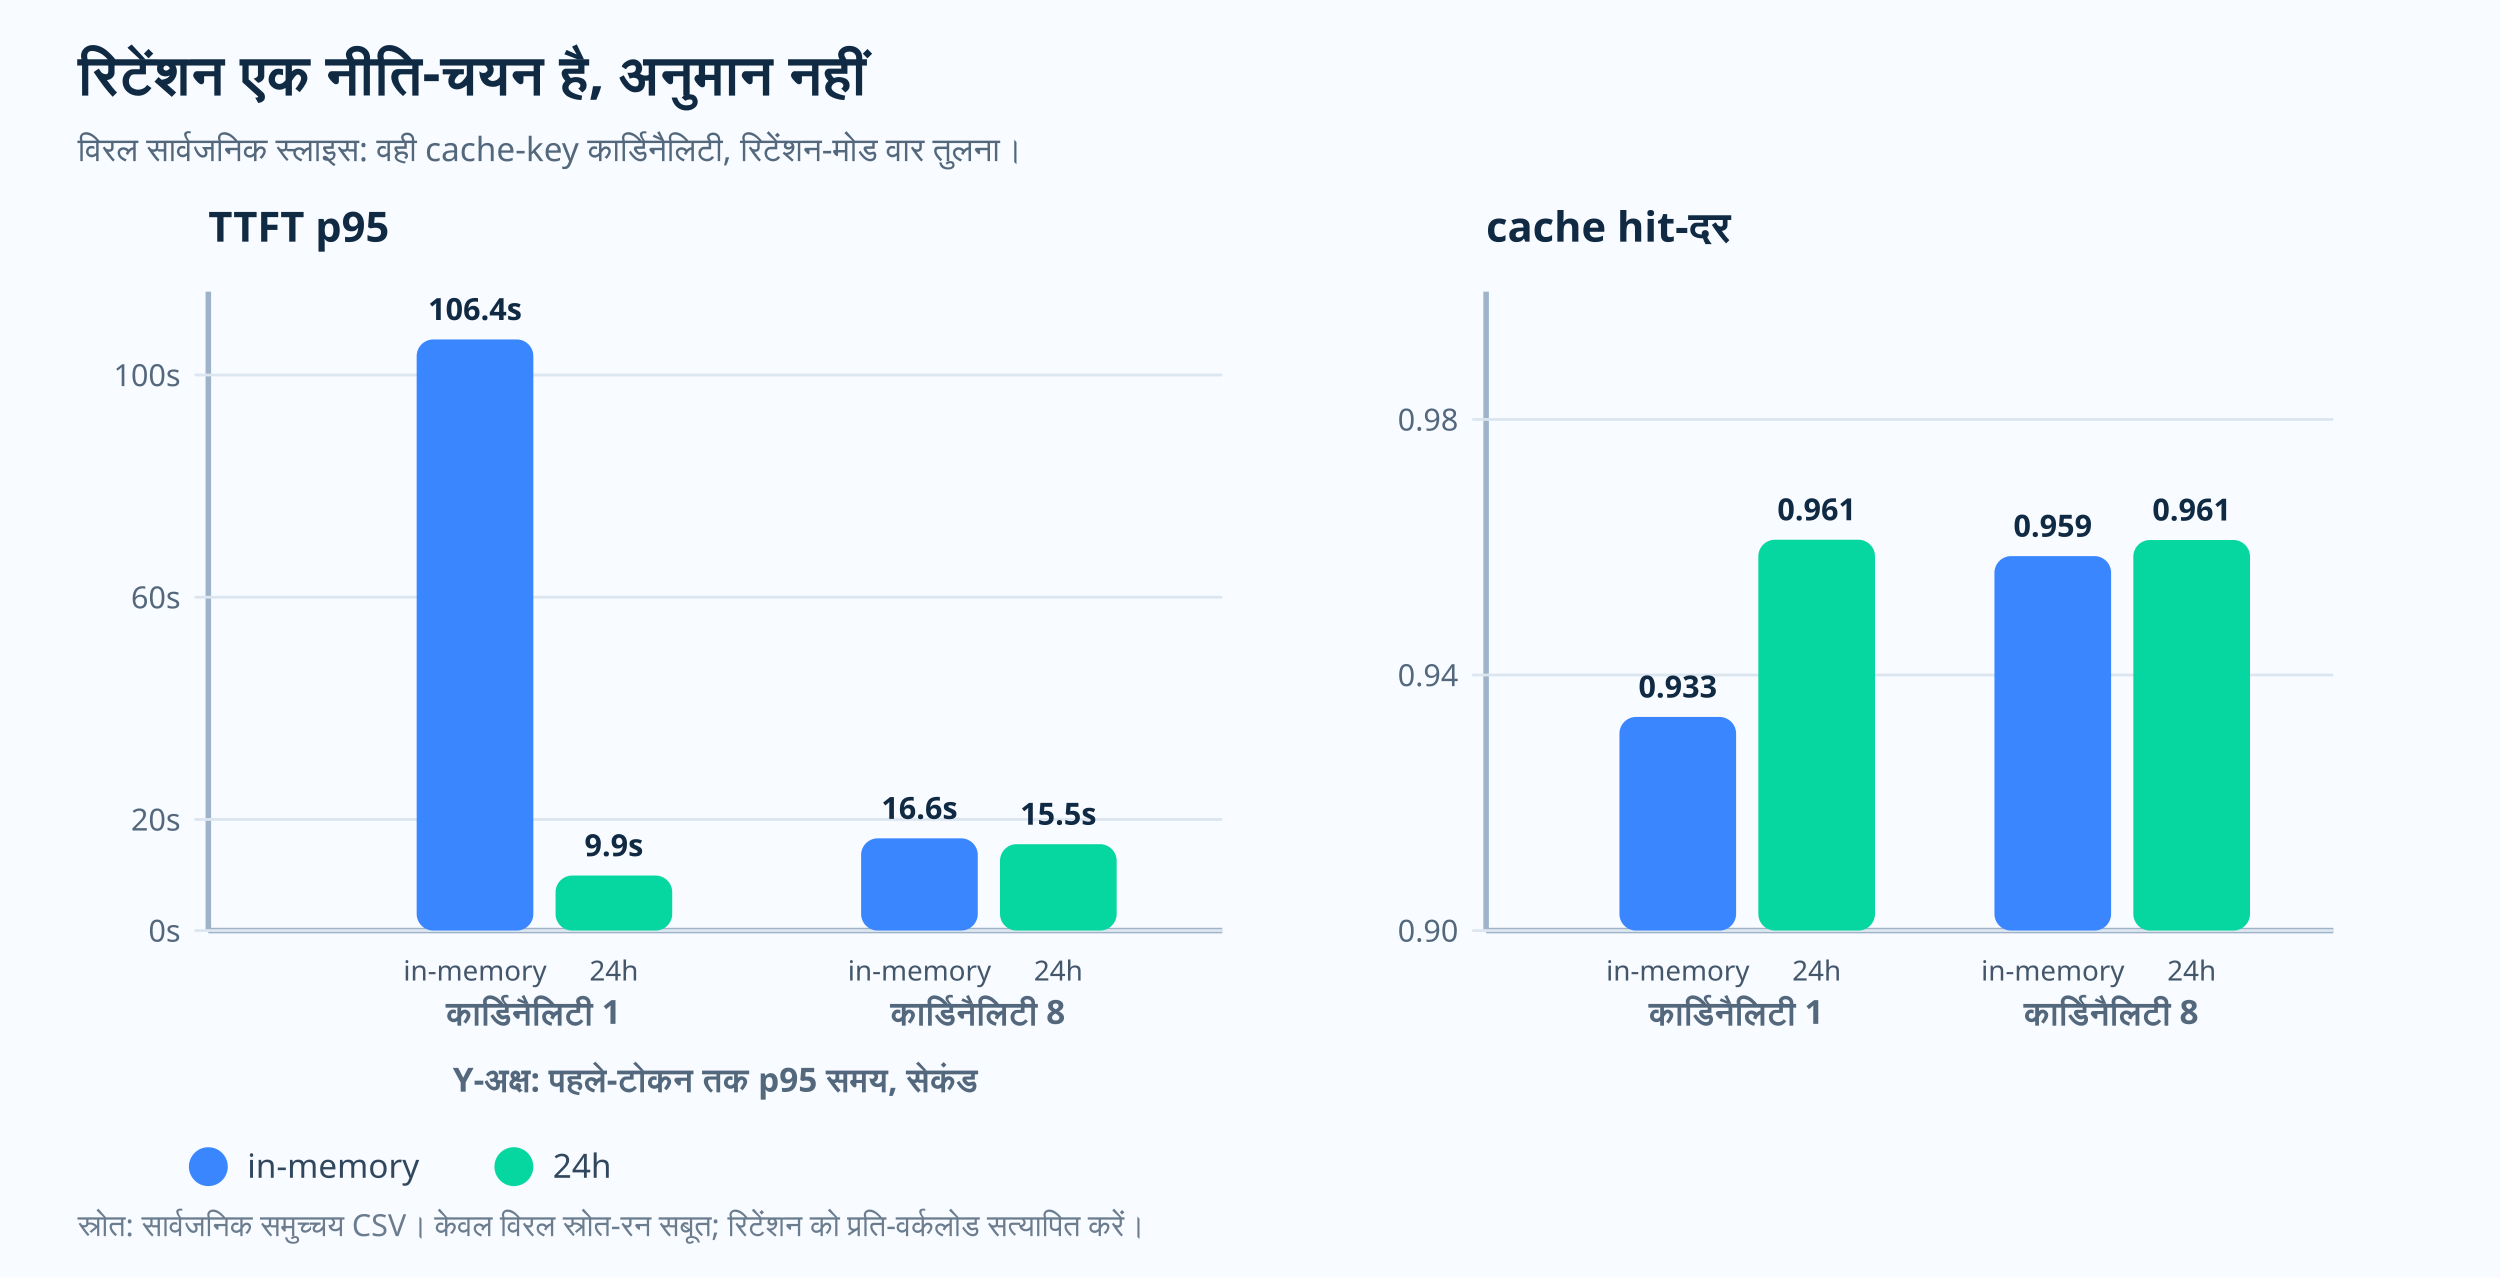
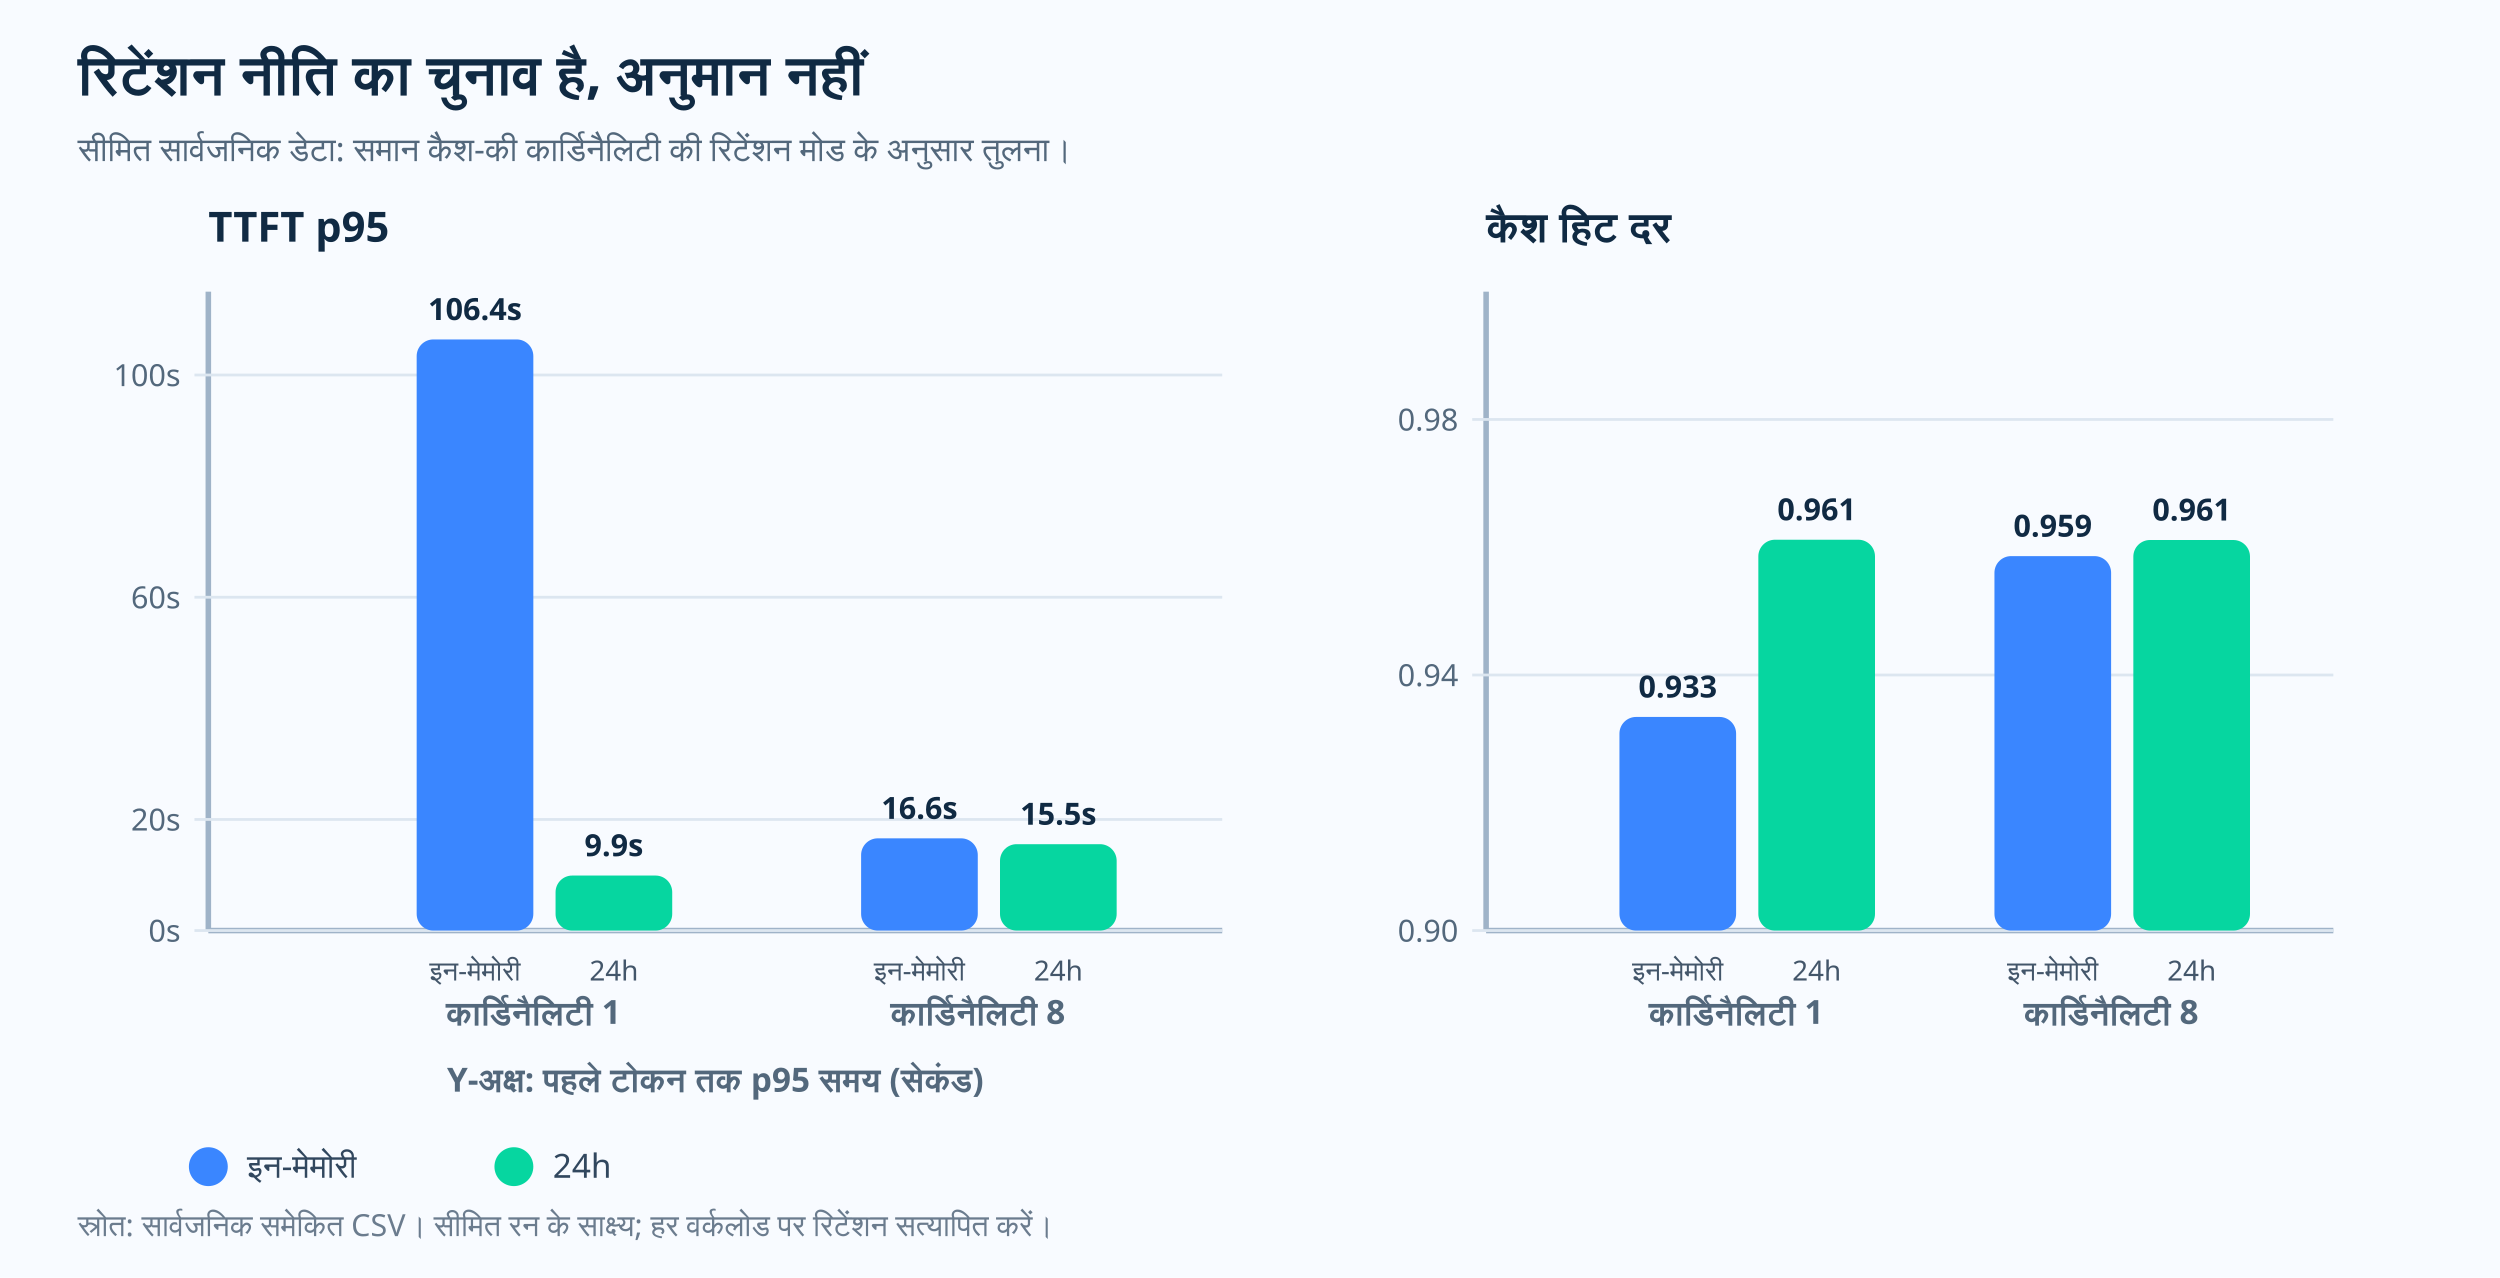
<svg xmlns="http://www.w3.org/2000/svg" role="img" aria-labelledby="title desc" viewBox="0 0 900 460">
  <rect width="900" height="460" fill="#f8fbff" />
-   <text x="28" y="34" font-family="Segoe UI, system-ui, sans-serif" font-size="20" font-weight="700" fill="#102a43">रिटेंशन एक नीति-चयन है, अनुमान नहीं</text>
-   <text x="28" y="58" font-family="Segoe UI, system-ui, sans-serif" font-size="12" fill="#53687c">विरल सार्वजनिक स्लाइस: वही cache-key कार्डिनैलिटी, रिटेंशन-मोड वार तुलना।</text>
+   <text x="28" y="34" font-family="Segoe UI, system-ui, sans-serif" font-size="20" font-weight="700" fill="#102a43">रिटेंशन नीति का चुनाव है, अनुमान नहीं</text>
+   <text x="28" y="58" font-family="Segoe UI, system-ui, sans-serif" font-size="12" fill="#53687c">सीमित सार्वजनिक डेटा: समान कैश-की कार्डिनैलिटी की रिटेंशन मोड के अनुसार तुलना।</text>
  <text x="75" y="87" font-family="Segoe UI, system-ui, sans-serif" font-size="15" font-weight="700" fill="#102a43">TTFT p95</text>
  <line x1="75" y1="335" x2="440" y2="335" stroke="#9fb3c8" stroke-width="2" />
  <line x1="75" y1="105" x2="75" y2="335" stroke="#9fb3c8" stroke-width="2" />
  <line x1="70" y1="335.0" x2="440" y2="335.0" stroke="#dce6f0" />
  <text x="65" y="339.0" text-anchor="end" font-family="Segoe UI, system-ui, sans-serif" font-size="11" fill="#53687c">0s</text>
  <line x1="70" y1="295.0" x2="440" y2="295.0" stroke="#dce6f0" />
  <text x="65" y="299.0" text-anchor="end" font-family="Segoe UI, system-ui, sans-serif" font-size="11" fill="#53687c">20s</text>
  <line x1="70" y1="215.0" x2="440" y2="215.0" stroke="#dce6f0" />
  <text x="65" y="219.0" text-anchor="end" font-family="Segoe UI, system-ui, sans-serif" font-size="11" fill="#53687c">60s</text>
  <line x1="70" y1="135.0" x2="440" y2="135.0" stroke="#dce6f0" />
  <text x="65" y="139.0" text-anchor="end" font-family="Segoe UI, system-ui, sans-serif" font-size="11" fill="#53687c">100s</text>
  <text x="192" y="369" text-anchor="middle" font-family="Segoe UI, system-ui, sans-serif" font-size="12" font-weight="700" fill="#53687c">कार्डिनैलिटी 1</text>
  <rect x="150" y="122.2" width="42" height="212.8" rx="6" fill="#3a86ff" />
  <text x="171.0" y="115.2" text-anchor="middle" font-family="Segoe UI, system-ui, sans-serif" font-size="11" font-weight="700" fill="#102a43">106.4s</text>
-   <text x="171.0" y="353" text-anchor="middle" font-family="Segoe UI, system-ui, sans-serif" font-size="10" fill="#43566a">in-memory</text>
+   <text x="171.0" y="353" text-anchor="middle" font-family="Segoe UI, system-ui, sans-serif" font-size="10" fill="#43566a">इन-मेमोरी</text>
  <rect x="200" y="315.2" width="42" height="19.8" rx="6" fill="#06d6a0" />
  <text x="221.0" y="308.2" text-anchor="middle" font-family="Segoe UI, system-ui, sans-serif" font-size="11" font-weight="700" fill="#102a43">9.9s</text>
  <text x="221.0" y="353" text-anchor="middle" font-family="Segoe UI, system-ui, sans-serif" font-size="10" fill="#43566a">24h</text>
  <text x="352" y="369" text-anchor="middle" font-family="Segoe UI, system-ui, sans-serif" font-size="12" font-weight="700" fill="#53687c">कार्डिनैलिटी 8</text>
  <rect x="310" y="301.8" width="42" height="33.2" rx="6" fill="#3a86ff" />
  <text x="331.0" y="294.8" text-anchor="middle" font-family="Segoe UI, system-ui, sans-serif" font-size="11" font-weight="700" fill="#102a43">16.6s</text>
-   <text x="331.0" y="353" text-anchor="middle" font-family="Segoe UI, system-ui, sans-serif" font-size="10" fill="#43566a">in-memory</text>
+   <text x="331.0" y="353" text-anchor="middle" font-family="Segoe UI, system-ui, sans-serif" font-size="10" fill="#43566a">इन-मेमोरी</text>
  <rect x="360" y="303.9" width="42" height="31.1" rx="6" fill="#06d6a0" />
  <text x="381.0" y="296.9" text-anchor="middle" font-family="Segoe UI, system-ui, sans-serif" font-size="11" font-weight="700" fill="#102a43">15.5s</text>
  <text x="381.0" y="353" text-anchor="middle" font-family="Segoe UI, system-ui, sans-serif" font-size="10" fill="#43566a">24h</text>
-   <text x="257.5" y="393" text-anchor="middle" font-family="Segoe UI, system-ui, sans-serif" font-size="12" font-weight="700" fill="#53687c">Y-अक्ष: पहले-टोकन तक p95 समय, सेकंड</text>
-   <text x="535" y="87" font-family="Segoe UI, system-ui, sans-serif" font-size="15" font-weight="700" fill="#102a43">cache hit-दर</text>
+   <text x="257.5" y="393" text-anchor="middle" font-family="Segoe UI, system-ui, sans-serif" font-size="12" font-weight="700" fill="#53687c">Y-अक्ष: पहले टोकन तक p95 समय (सेकंड)</text>
+   <text x="535" y="87" font-family="Segoe UI, system-ui, sans-serif" font-size="15" font-weight="700" fill="#102a43">कैश हिट दर</text>
  <line x1="535" y1="335" x2="840" y2="335" stroke="#9fb3c8" stroke-width="2" />
  <line x1="535" y1="105" x2="535" y2="335" stroke="#9fb3c8" stroke-width="2" />
  <line x1="530" y1="335.0" x2="840" y2="335.0" stroke="#dce6f0" />
  <text x="525" y="339.0" text-anchor="end" font-family="Segoe UI, system-ui, sans-serif" font-size="11" fill="#53687c">0.90</text>
  <line x1="530" y1="243.0" x2="840" y2="243.0" stroke="#dce6f0" />
  <text x="525" y="247.0" text-anchor="end" font-family="Segoe UI, system-ui, sans-serif" font-size="11" fill="#53687c">0.94</text>
  <line x1="530" y1="151.0" x2="840" y2="151.0" stroke="#dce6f0" />
  <text x="525" y="155.0" text-anchor="end" font-family="Segoe UI, system-ui, sans-serif" font-size="11" fill="#53687c">0.98</text>
  <text x="625" y="369" text-anchor="middle" font-family="Segoe UI, system-ui, sans-serif" font-size="12" font-weight="700" fill="#53687c">कार्डिनैलिटी 1</text>
  <rect x="583" y="258.1" width="42" height="76.9" rx="6" fill="#3a86ff" />
  <text x="604.0" y="251.1" text-anchor="middle" font-family="Segoe UI, system-ui, sans-serif" font-size="11" font-weight="700" fill="#102a43">0.933</text>
-   <text x="604.0" y="353" text-anchor="middle" font-family="Segoe UI, system-ui, sans-serif" font-size="10" fill="#43566a">in-memory</text>
+   <text x="604.0" y="353" text-anchor="middle" font-family="Segoe UI, system-ui, sans-serif" font-size="10" fill="#43566a">इन-मेमोरी</text>
  <rect x="633" y="194.3" width="42" height="140.7" rx="6" fill="#06d6a0" />
  <text x="654.0" y="187.3" text-anchor="middle" font-family="Segoe UI, system-ui, sans-serif" font-size="11" font-weight="700" fill="#102a43">0.961</text>
  <text x="654.0" y="353" text-anchor="middle" font-family="Segoe UI, system-ui, sans-serif" font-size="10" fill="#43566a">24h</text>
  <text x="760" y="369" text-anchor="middle" font-family="Segoe UI, system-ui, sans-serif" font-size="12" font-weight="700" fill="#53687c">कार्डिनैलिटी 8</text>
  <rect x="718" y="200.2" width="42" height="134.8" rx="6" fill="#3a86ff" />
  <text x="739.0" y="193.2" text-anchor="middle" font-family="Segoe UI, system-ui, sans-serif" font-size="11" font-weight="700" fill="#102a43">0.959</text>
-   <text x="739.0" y="353" text-anchor="middle" font-family="Segoe UI, system-ui, sans-serif" font-size="10" fill="#43566a">in-memory</text>
+   <text x="739.0" y="353" text-anchor="middle" font-family="Segoe UI, system-ui, sans-serif" font-size="10" fill="#43566a">इन-मेमोरी</text>
  <rect x="768" y="194.4" width="42" height="140.6" rx="6" fill="#06d6a0" />
  <text x="789.0" y="187.4" text-anchor="middle" font-family="Segoe UI, system-ui, sans-serif" font-size="11" font-weight="700" fill="#102a43">0.961</text>
  <text x="789.0" y="353" text-anchor="middle" font-family="Segoe UI, system-ui, sans-serif" font-size="10" fill="#43566a">24h</text>
  <circle cx="75" cy="420" r="7" fill="#3a86ff" />
-   <text x="89" y="424" font-family="Segoe UI, system-ui, sans-serif" font-size="12" fill="#31475e">in-memory</text>
+   <text x="89" y="424" font-family="Segoe UI, system-ui, sans-serif" font-size="12" fill="#31475e">इन-मेमोरी</text>
  <circle cx="185" cy="420" r="7" fill="#06d6a0" />
  <text x="199" y="424" font-family="Segoe UI, system-ui, sans-serif" font-size="12" fill="#31475e">24h</text>
-   <text x="28" y="445" font-family="Segoe UI, system-ui, sans-serif" font-size="11" fill="#6b7c8e">स्रोत: सार्वजनिक समुच्चय CSV। केवल विरल स्रोत-रन सबूत; रिटेंशन को प्रति-वर्कलोड सत्यापित करें।</text>
+   <text x="28" y="445" font-family="Segoe UI, system-ui, sans-serif" font-size="11" fill="#6b7c8e">स्रोत: सार्वजनिक समेकित CSV। सीमित रन के साक्ष्य; हर वर्कलोड पर रिटेंशन सत्यापित करें।</text>
</svg>
